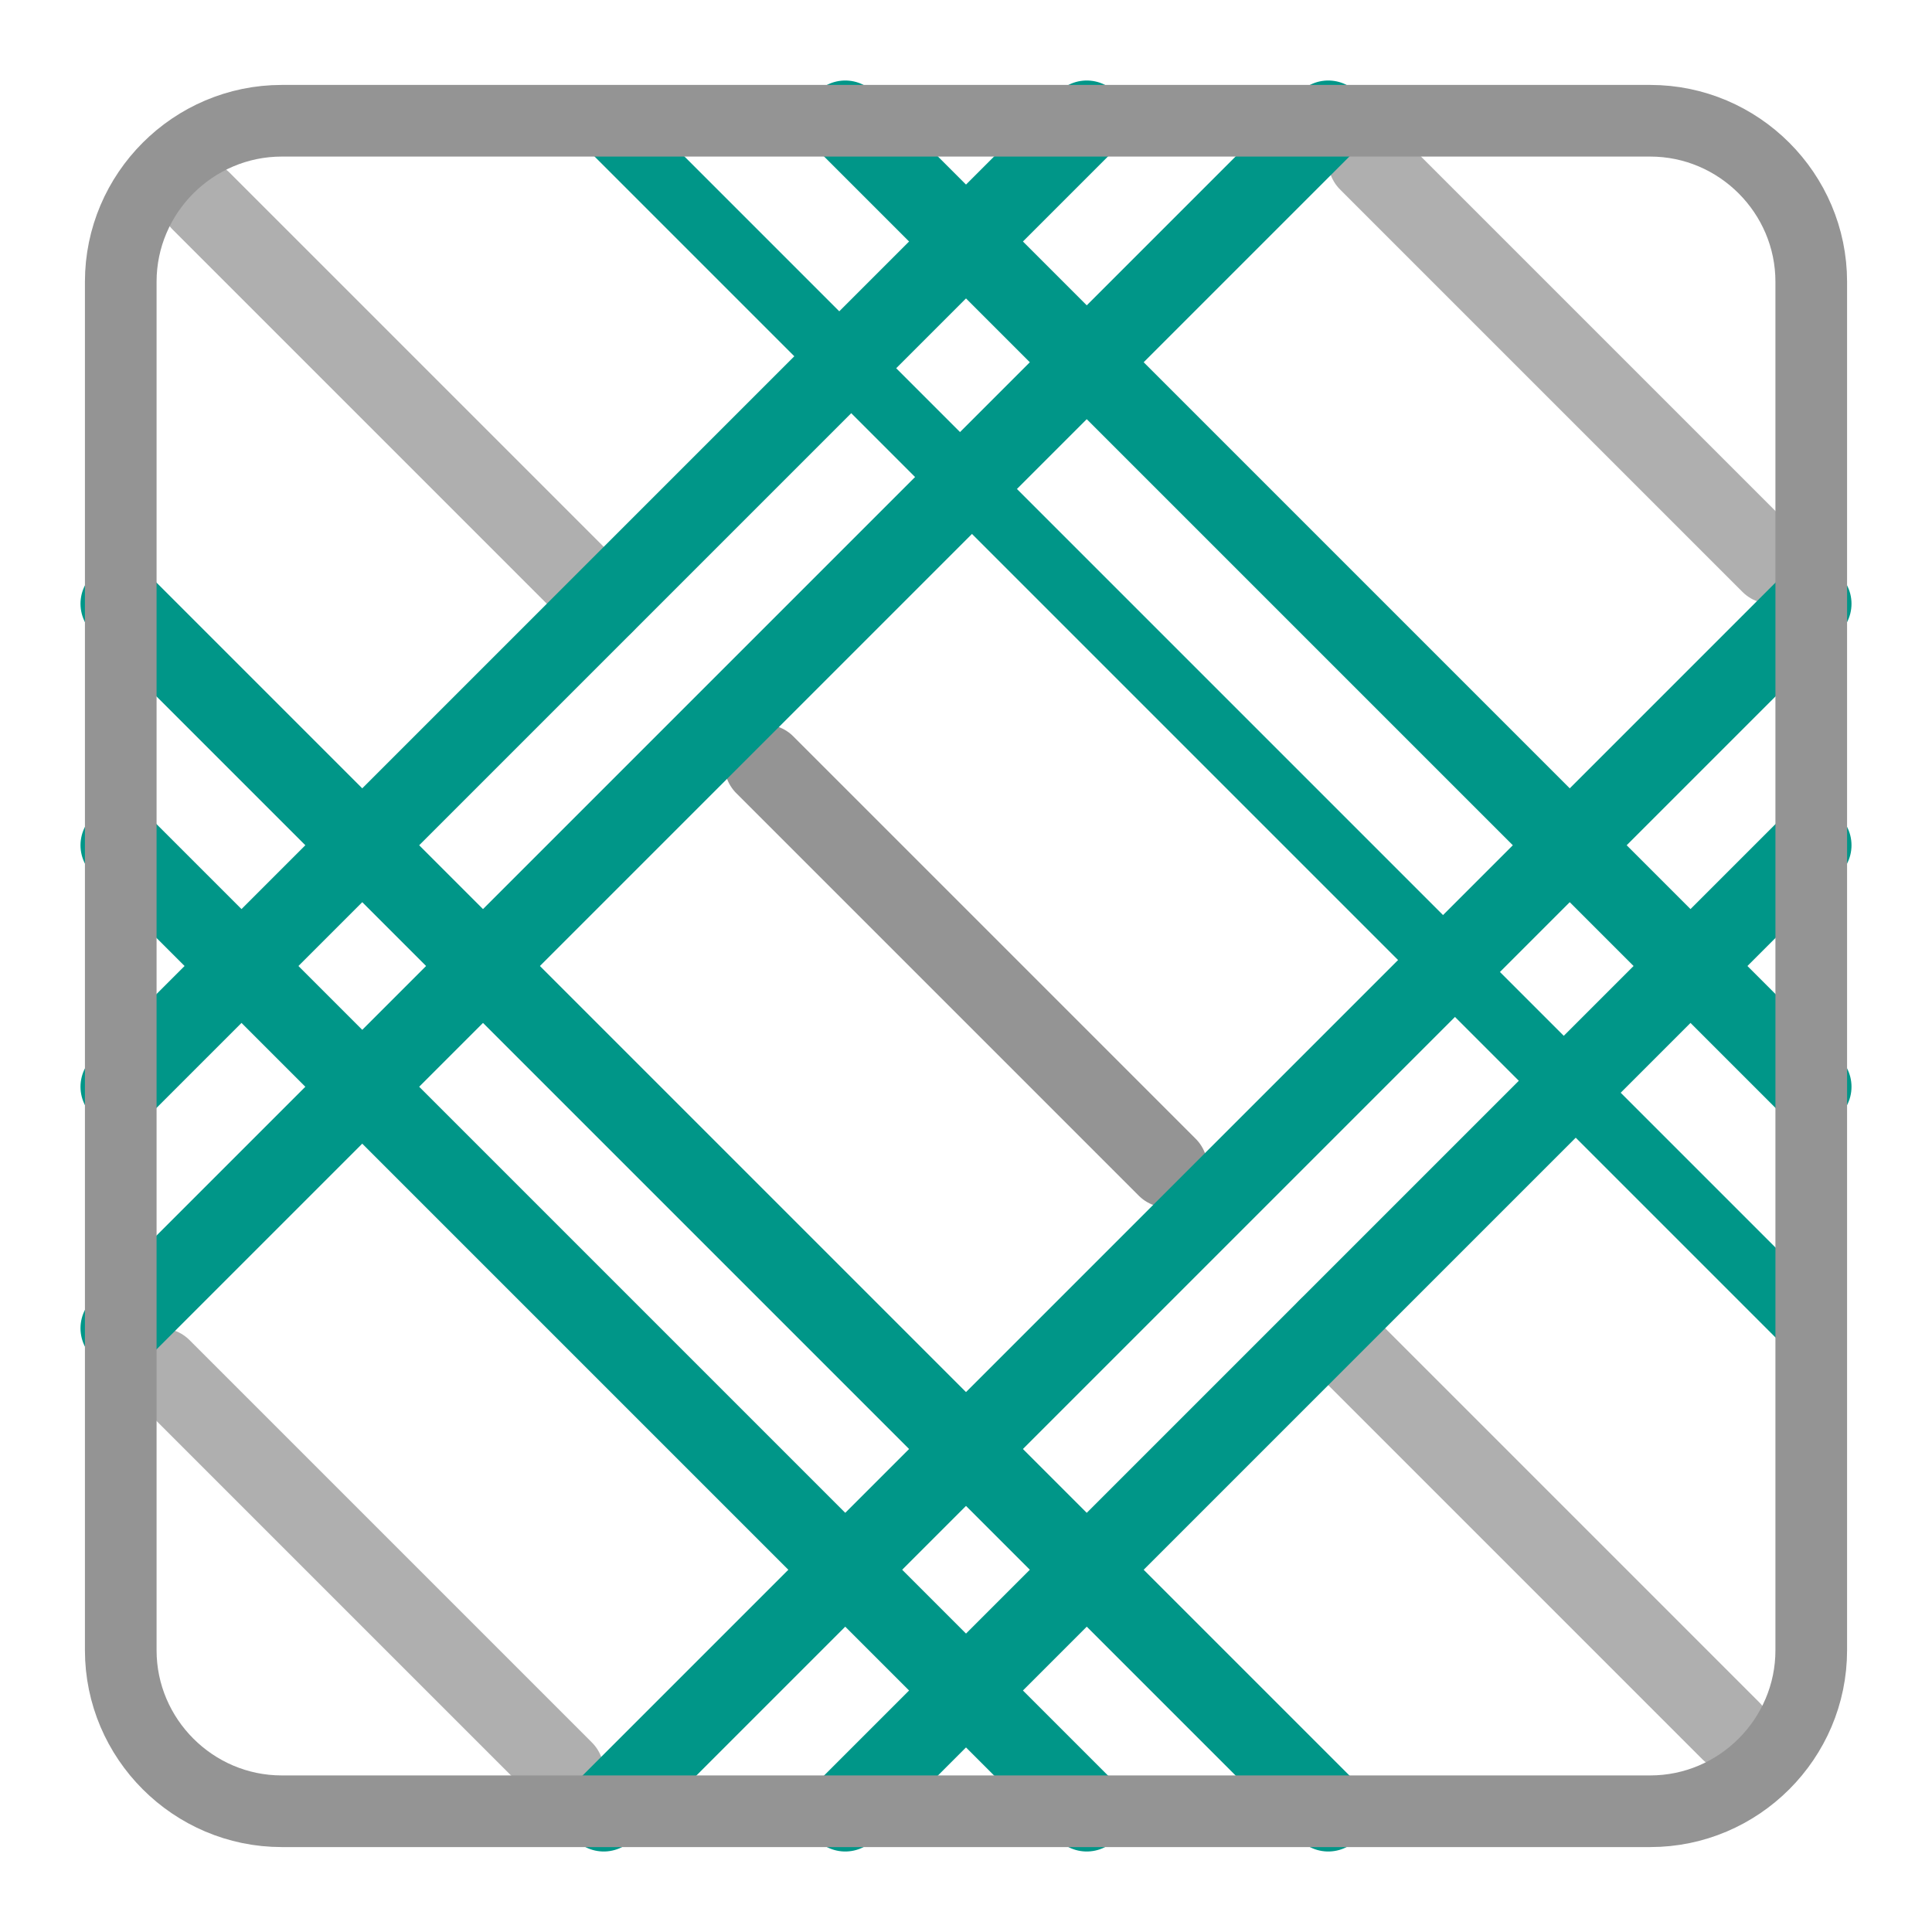
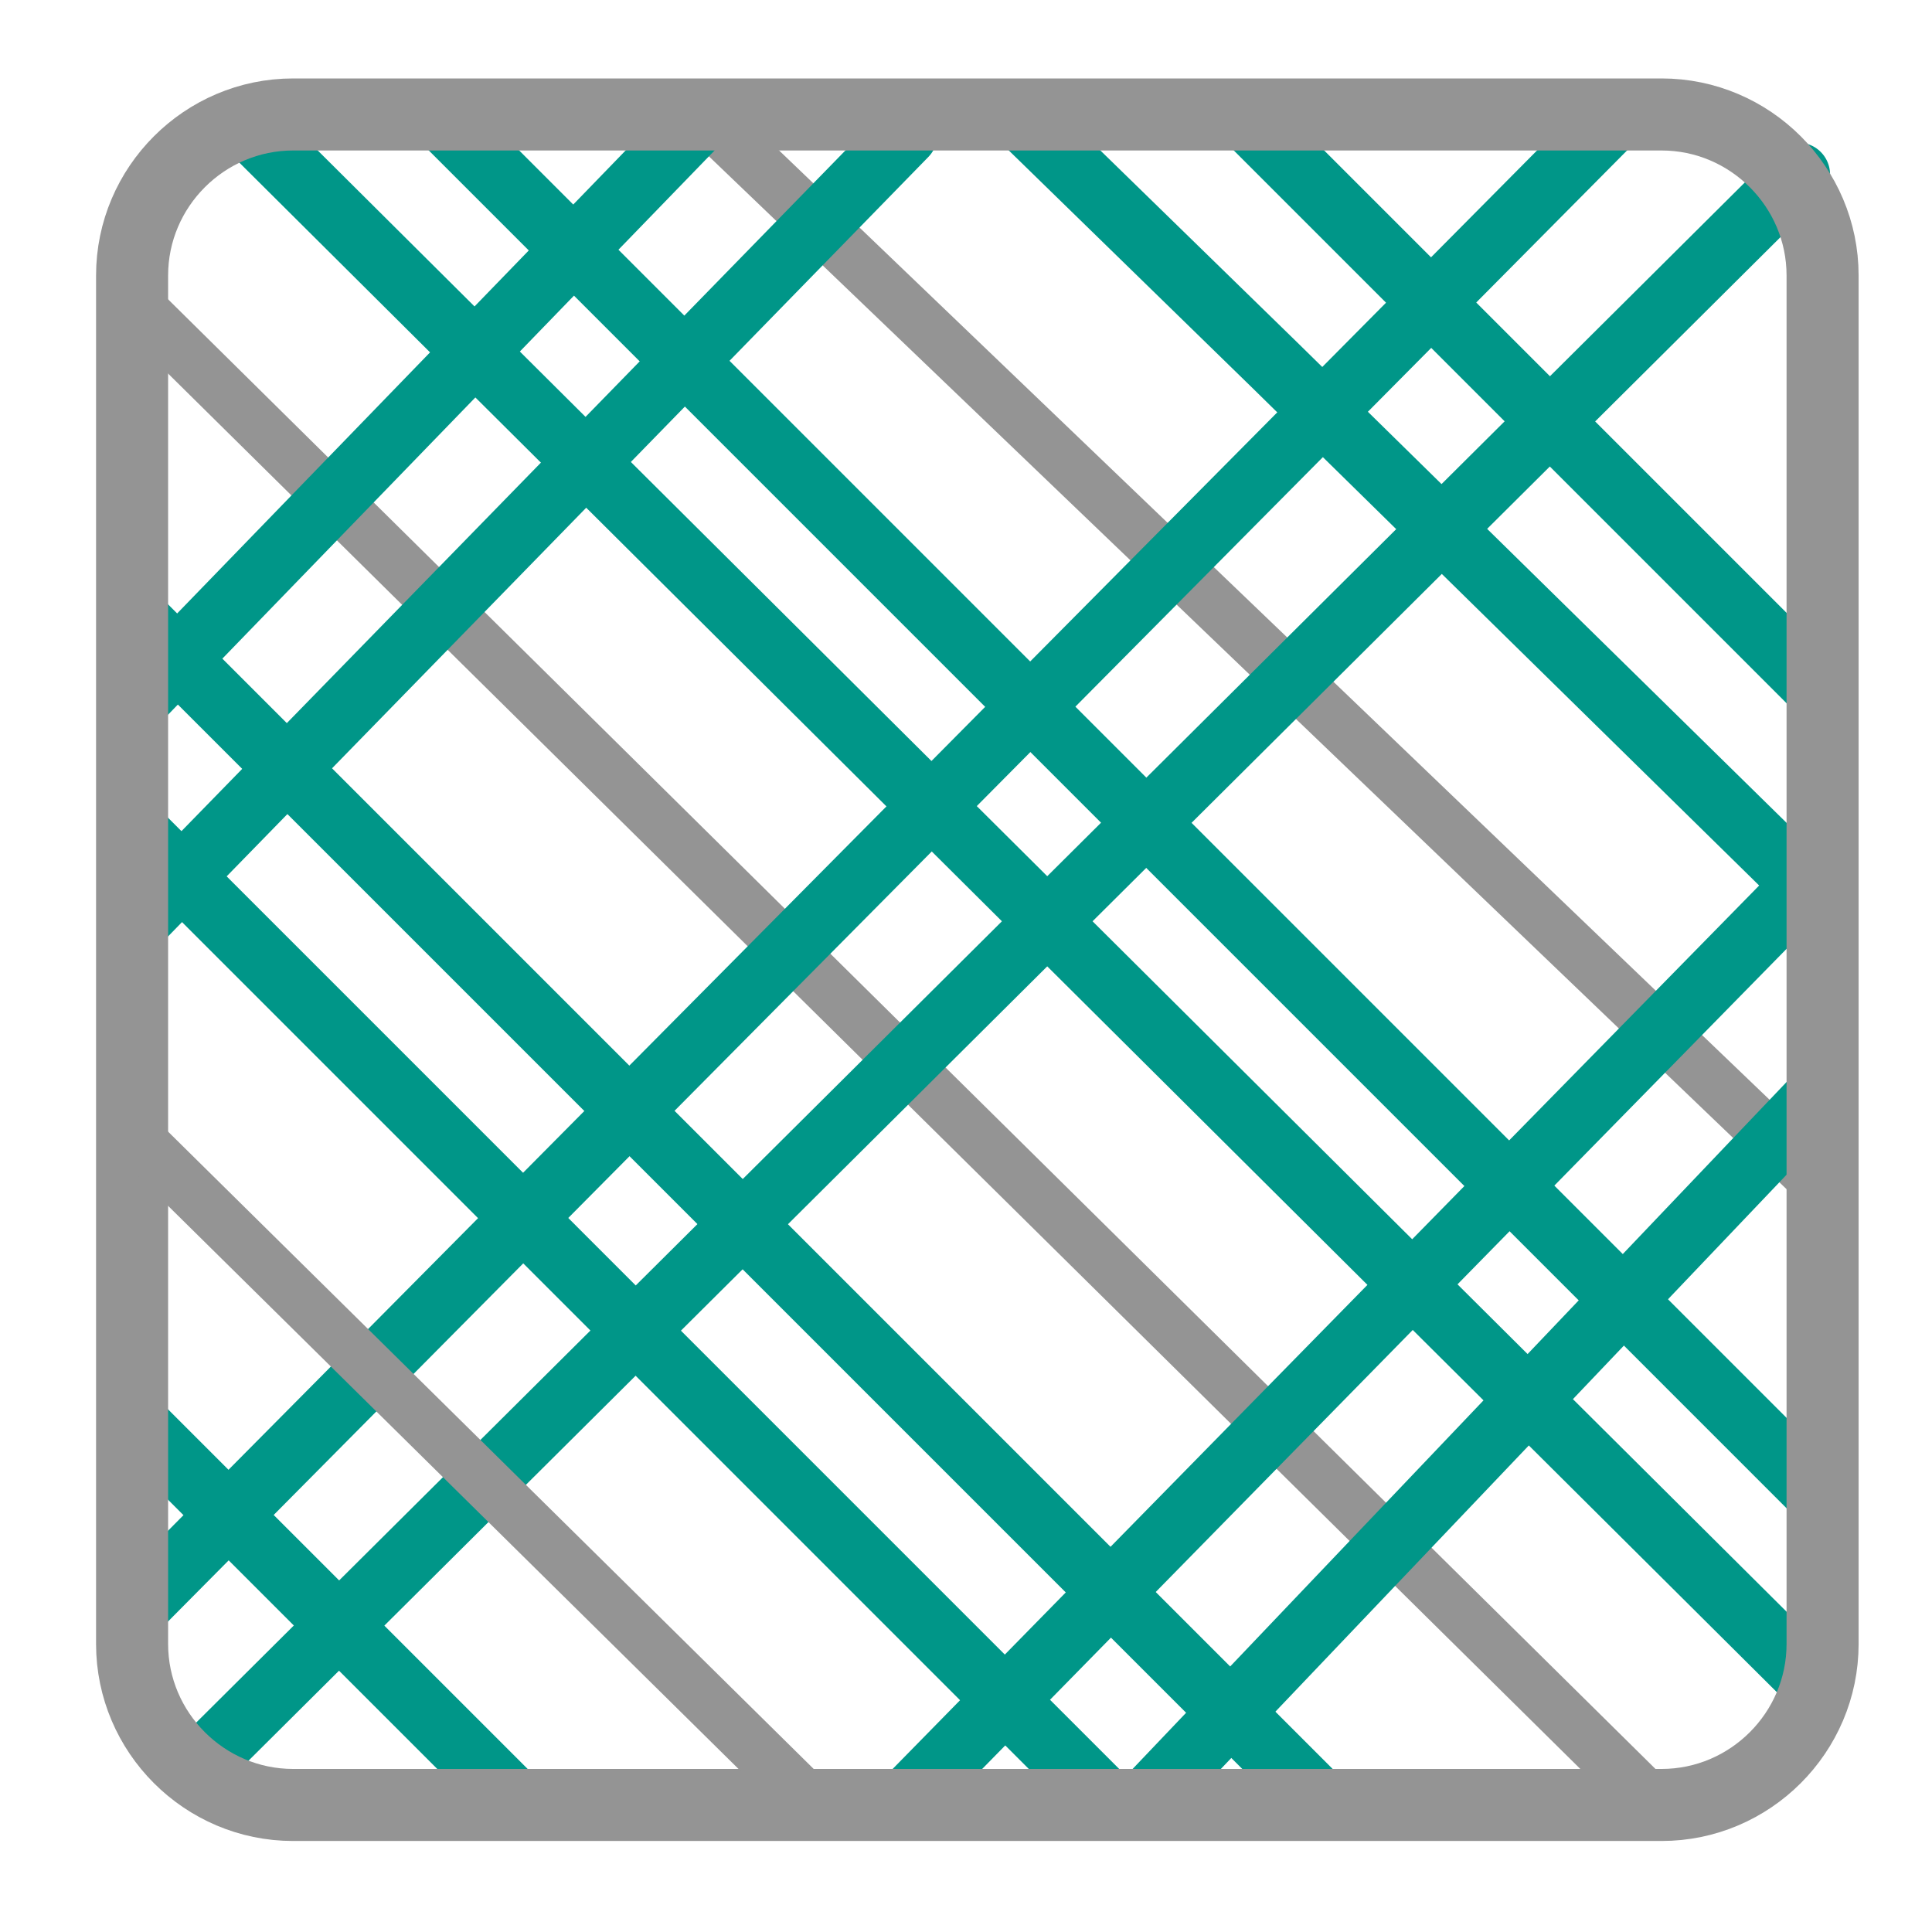
- <svg xmlns="http://www.w3.org/2000/svg" id="a" width="24" height="24" viewBox="0 0 24 24">
-   <line x1="2.5" y1="2.5" x2="7.5" y2="7.5" style="fill:none; opacity:.75; stroke:#949494; stroke-linecap:round; stroke-linejoin:round;" />
-   <line x1="9.5" y1="9.5" x2="14.5" y2="14.5" style="fill:none; stroke:#949494; stroke-linecap:round; stroke-linejoin:round;" />
-   <line x1="17" y1="2" x2="22" y2="7" style="fill:none; opacity:.75; stroke:#949494; stroke-linecap:round; stroke-linejoin:round;" />
-   <line x1="2" y1="17" x2="7" y2="22" style="fill:none; opacity:.75; stroke:#949494; stroke-linecap:round; stroke-linejoin:round;" />
-   <line x1="16.5" y1="16.5" x2="21.5" y2="21.5" style="fill:none; opacity:.75; stroke:#949494; stroke-linecap:round; stroke-linejoin:round;" />
-   <line x1="10.5" y1="1.5" x2="22.5" y2="13.5" style="fill:none; stroke:#009688; stroke-linecap:round; stroke-linejoin:round;" />
-   <line x1="22.5" y1="16.5" x2="7.5" y2="1.5" style="fill:none; stroke:#009688; stroke-linecap:round; stroke-linejoin:round; stroke-width:.79px;" />
-   <line x1="1.5" y1="13.5" x2="13.5" y2="1.5" style="fill:none; stroke:#009688; stroke-linecap:round; stroke-linejoin:round;" />
-   <line x1="16.5" y1="1.5" x2="1.5" y2="16.5" style="fill:none; stroke:#009688; stroke-linecap:round; stroke-linejoin:round;" />
-   <line x1="13.5" y1="22.5" x2="1.5" y2="10.5" style="fill:none; stroke:#009688; stroke-linecap:round; stroke-linejoin:round;" />
-   <line x1="1.5" y1="7.5" x2="16.5" y2="22.5" style="fill:none; stroke:#009688; stroke-linecap:round; stroke-linejoin:round;" />
-   <line x1="22.5" y1="10.5" x2="10.5" y2="22.5" style="fill:none; stroke:#009688; stroke-linecap:round; stroke-linejoin:round;" />
-   <line x1="7.5" y1="22.5" x2="22.5" y2="7.5" style="fill:none; stroke:#009688; stroke-linecap:round; stroke-linejoin:round;" />
-   <path id="b" d="M3.5,1.5h17c1.1,0,2,.9,2,2v17c0,1.1-.9,2-2,2H3.5c-1.1,0-2-.9-2-2V3.5c0-1.1.9-2,2-2Z" style="fill:none; stroke:#949494; stroke-linecap:round; stroke-linejoin:round; stroke-width:.89px;" />
+ <svg xmlns="http://www.w3.org/2000/svg" width="24" height="24" viewBox="0 0 6.35 6.35" version="1.1" id="svg8">
+   <defs id="defs2" />
+   <g id="layer1" transform="translate(471.6022,-51.657)">
+     <g id="g3735" transform="matrix(0.2645833,0,0,0.2645833,-471.8655,51.92024)">
+       <path style="fill:#949494;fill-opacity:1;stroke:#949494;stroke-width:0.656;stroke-linecap:butt;stroke-linejoin:miter;stroke-miterlimit:4;stroke-dasharray:none;stroke-opacity:1" d="M 2.687,2.793 21.37,21.253" id="path4983" />
+       <path id="path3713" d="M 17.436,21.427 2.636,6.627 m 4.8,14.8 -4.8,-4.8 M 16.436,0.427 l 7.2,7.2 m -17.2,-7.2 17.2,17.2" style="fill:none;stroke:#009688;stroke-width:0.794;stroke-linecap:round;stroke-linejoin:round;stroke-miterlimit:4;stroke-dasharray:none" />
+       <path id="path3715" d="M 14.752,21.395 2.636,9.278 M 23.483,19.879 4.174,0.67 m 9.623,-0.087 3.038,2.962 6.824,6.7" style="fill:none;stroke:#009688;stroke-width:0.794;stroke-linecap:round;stroke-linejoin:round;stroke-miterlimit:4;stroke-dasharray:none" />
+       <path style="fill:#949494;fill-opacity:1;stroke:#949494;stroke-width:0.656;stroke-linecap:butt;stroke-linejoin:miter;stroke-miterlimit:4;stroke-dasharray:none;stroke-opacity:1" d="M 9.743,0.437 23.685,13.799" id="path4983-8" />
+       <path id="path3715-1" d="M 2.637,7.773 9.743,0.437 M 2.804,18.865 20.993,0.526 M 23.629,9.776 12.204,21.424" style="fill:none;stroke:#009688;stroke-width:0.794;stroke-linecap:round;stroke-linejoin:round;stroke-miterlimit:4;stroke-dasharray:none" />
+       <path id="path3713-0" d="M 2.604,10.56 12.243,0.678 M 23.658,12.529 15.208,21.405 M 23.332,1.173 3.44,20.956" style="fill:none;stroke:#009688;stroke-width:0.794;stroke-linecap:round;stroke-linejoin:round;stroke-miterlimit:4;stroke-dasharray:none" />
+       <path id="path3721" d="M 4.636,0.427 H 21.636 c 1.1,0 2,0.9 2,2 V 19.427 c 0,1.1 -0.9,2 -2,2 H 4.636 c -1.1,0 -2,-0.9 -2,-2 V 2.427 c 0,-1.1 0.9,-2 2,-2 z" style="fill:none;stroke:#949494;stroke-width:0.895;stroke-linecap:round;stroke-linejoin:round;stroke-miterlimit:4;stroke-dasharray:none" />
+       <path style="fill:#949494;fill-opacity:1;stroke:#949494;stroke-width:0.656;stroke-linecap:butt;stroke-linejoin:miter;stroke-miterlimit:4;stroke-dasharray:none;stroke-opacity:1" d="m 2.569,13.016 8.728,8.616" id="path4983-2" />
+     </g>
+   </g>
</svg>
